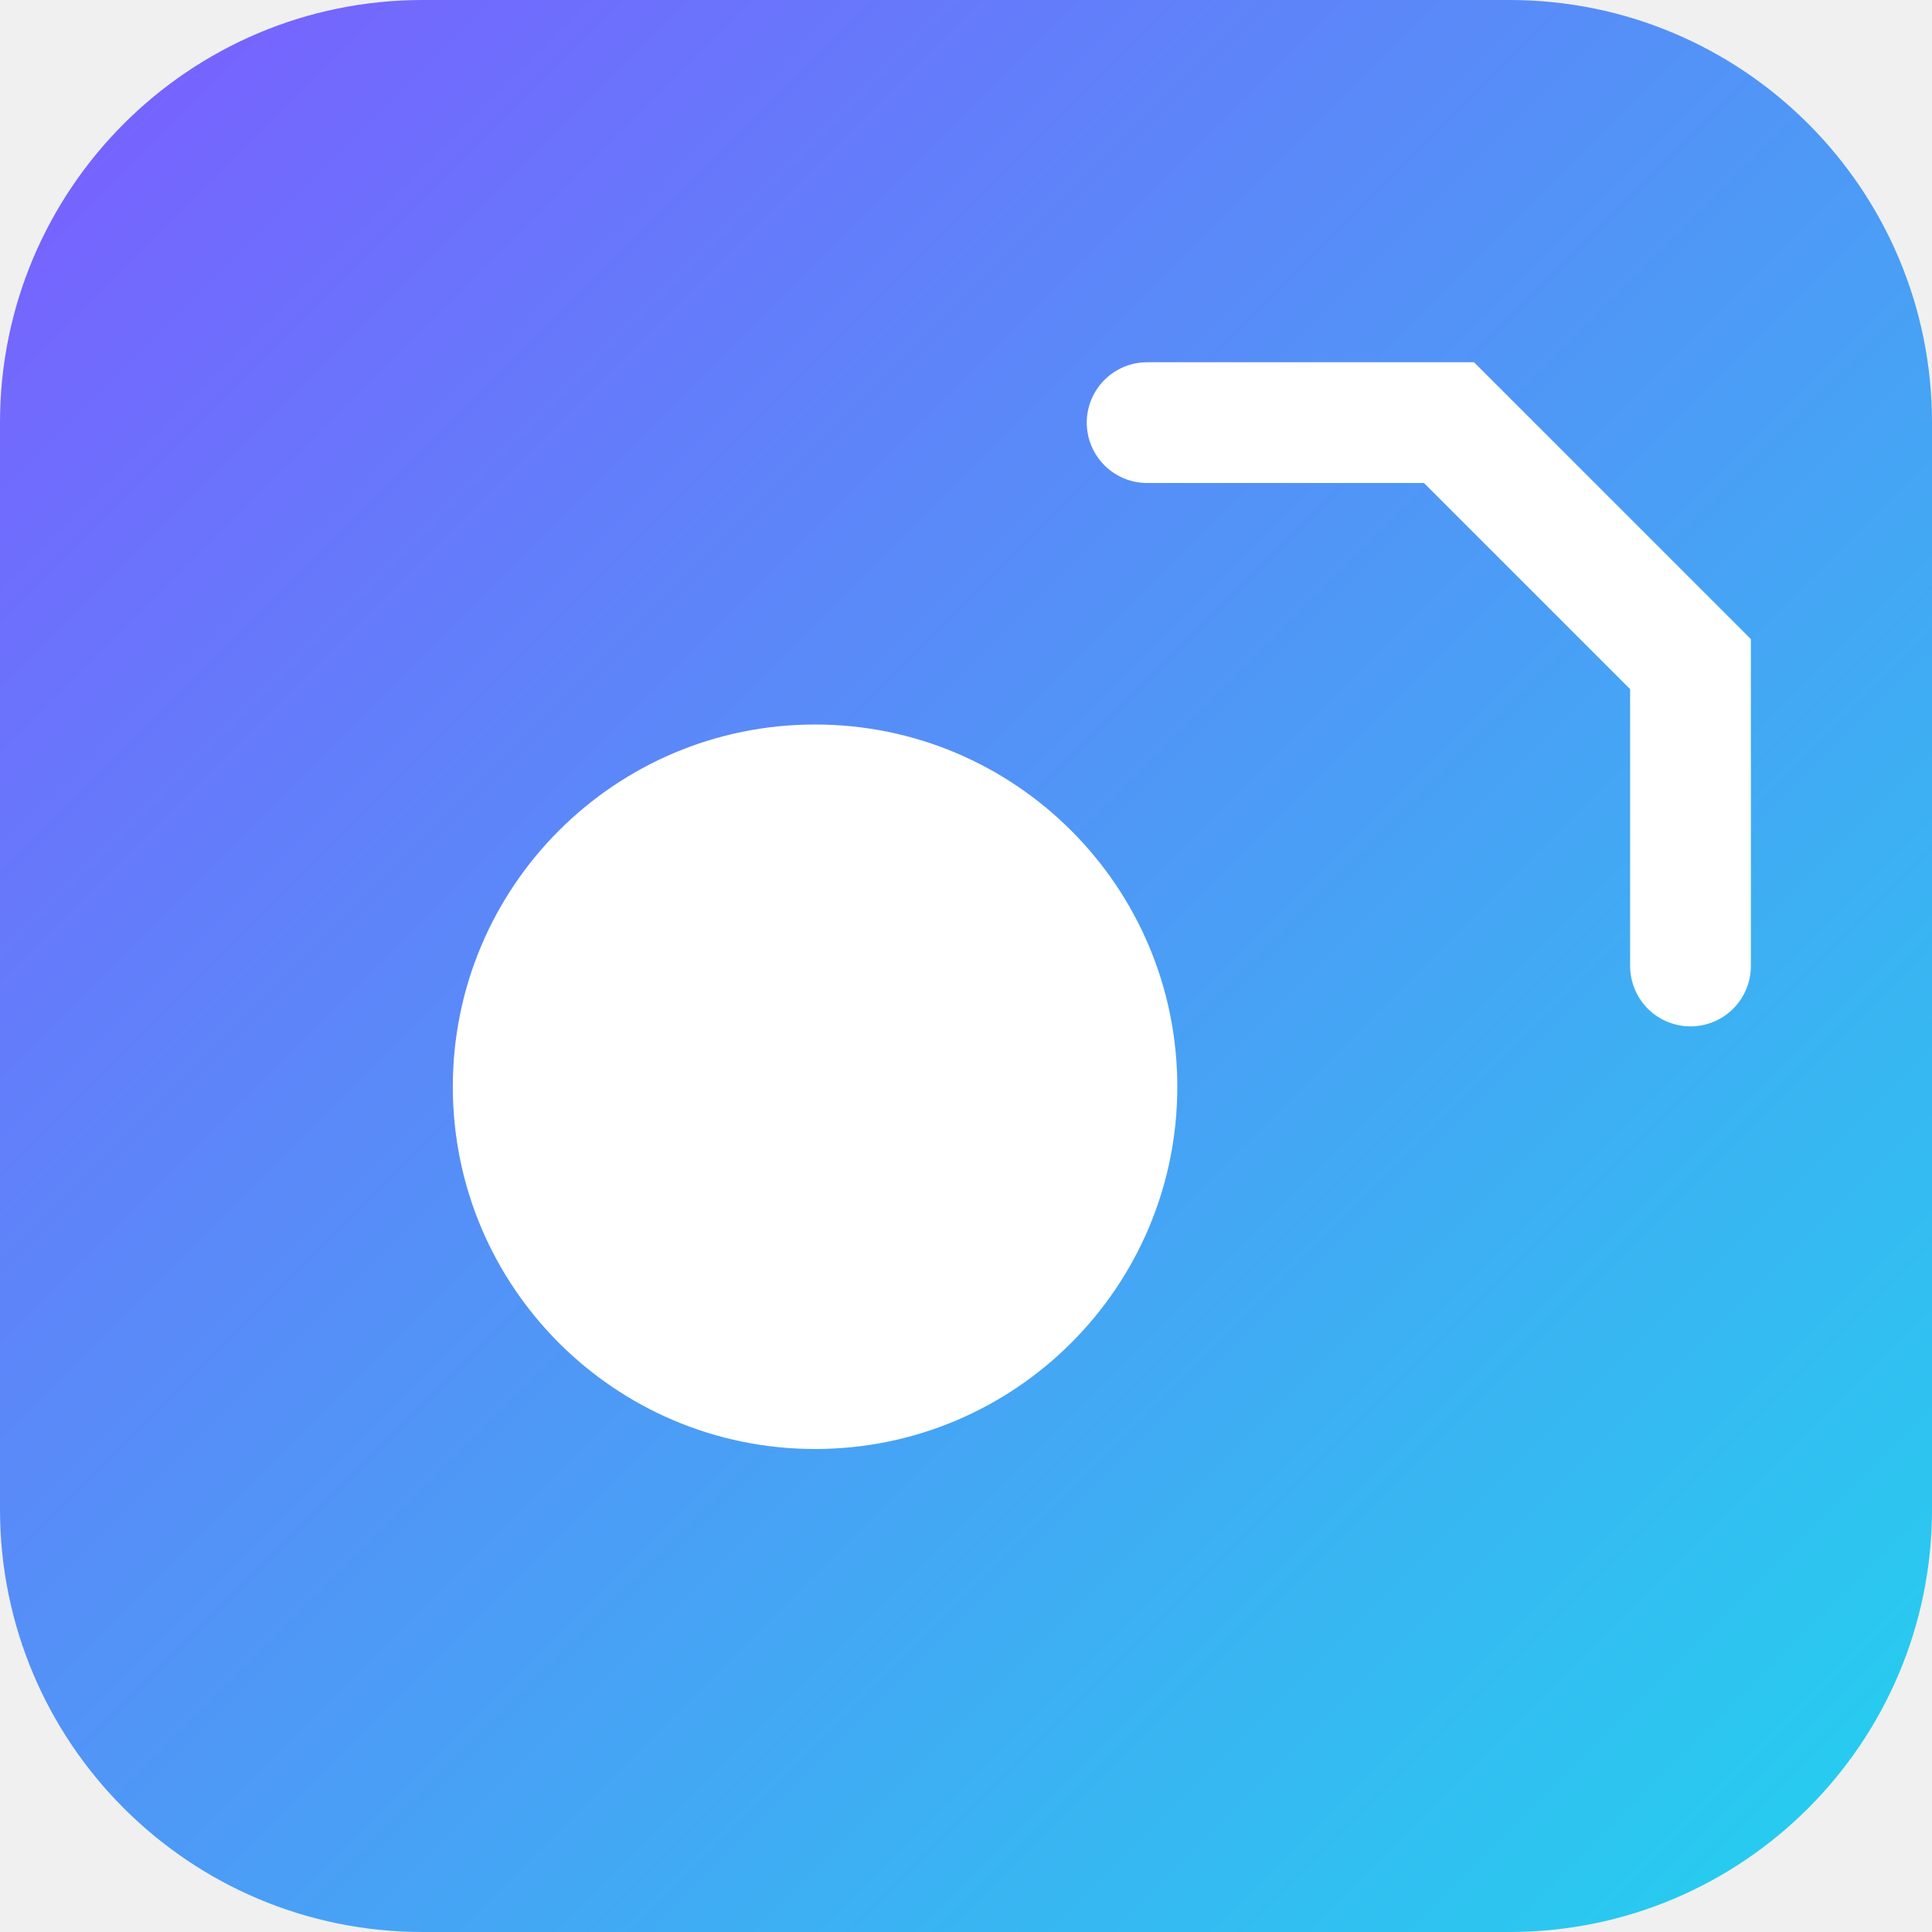
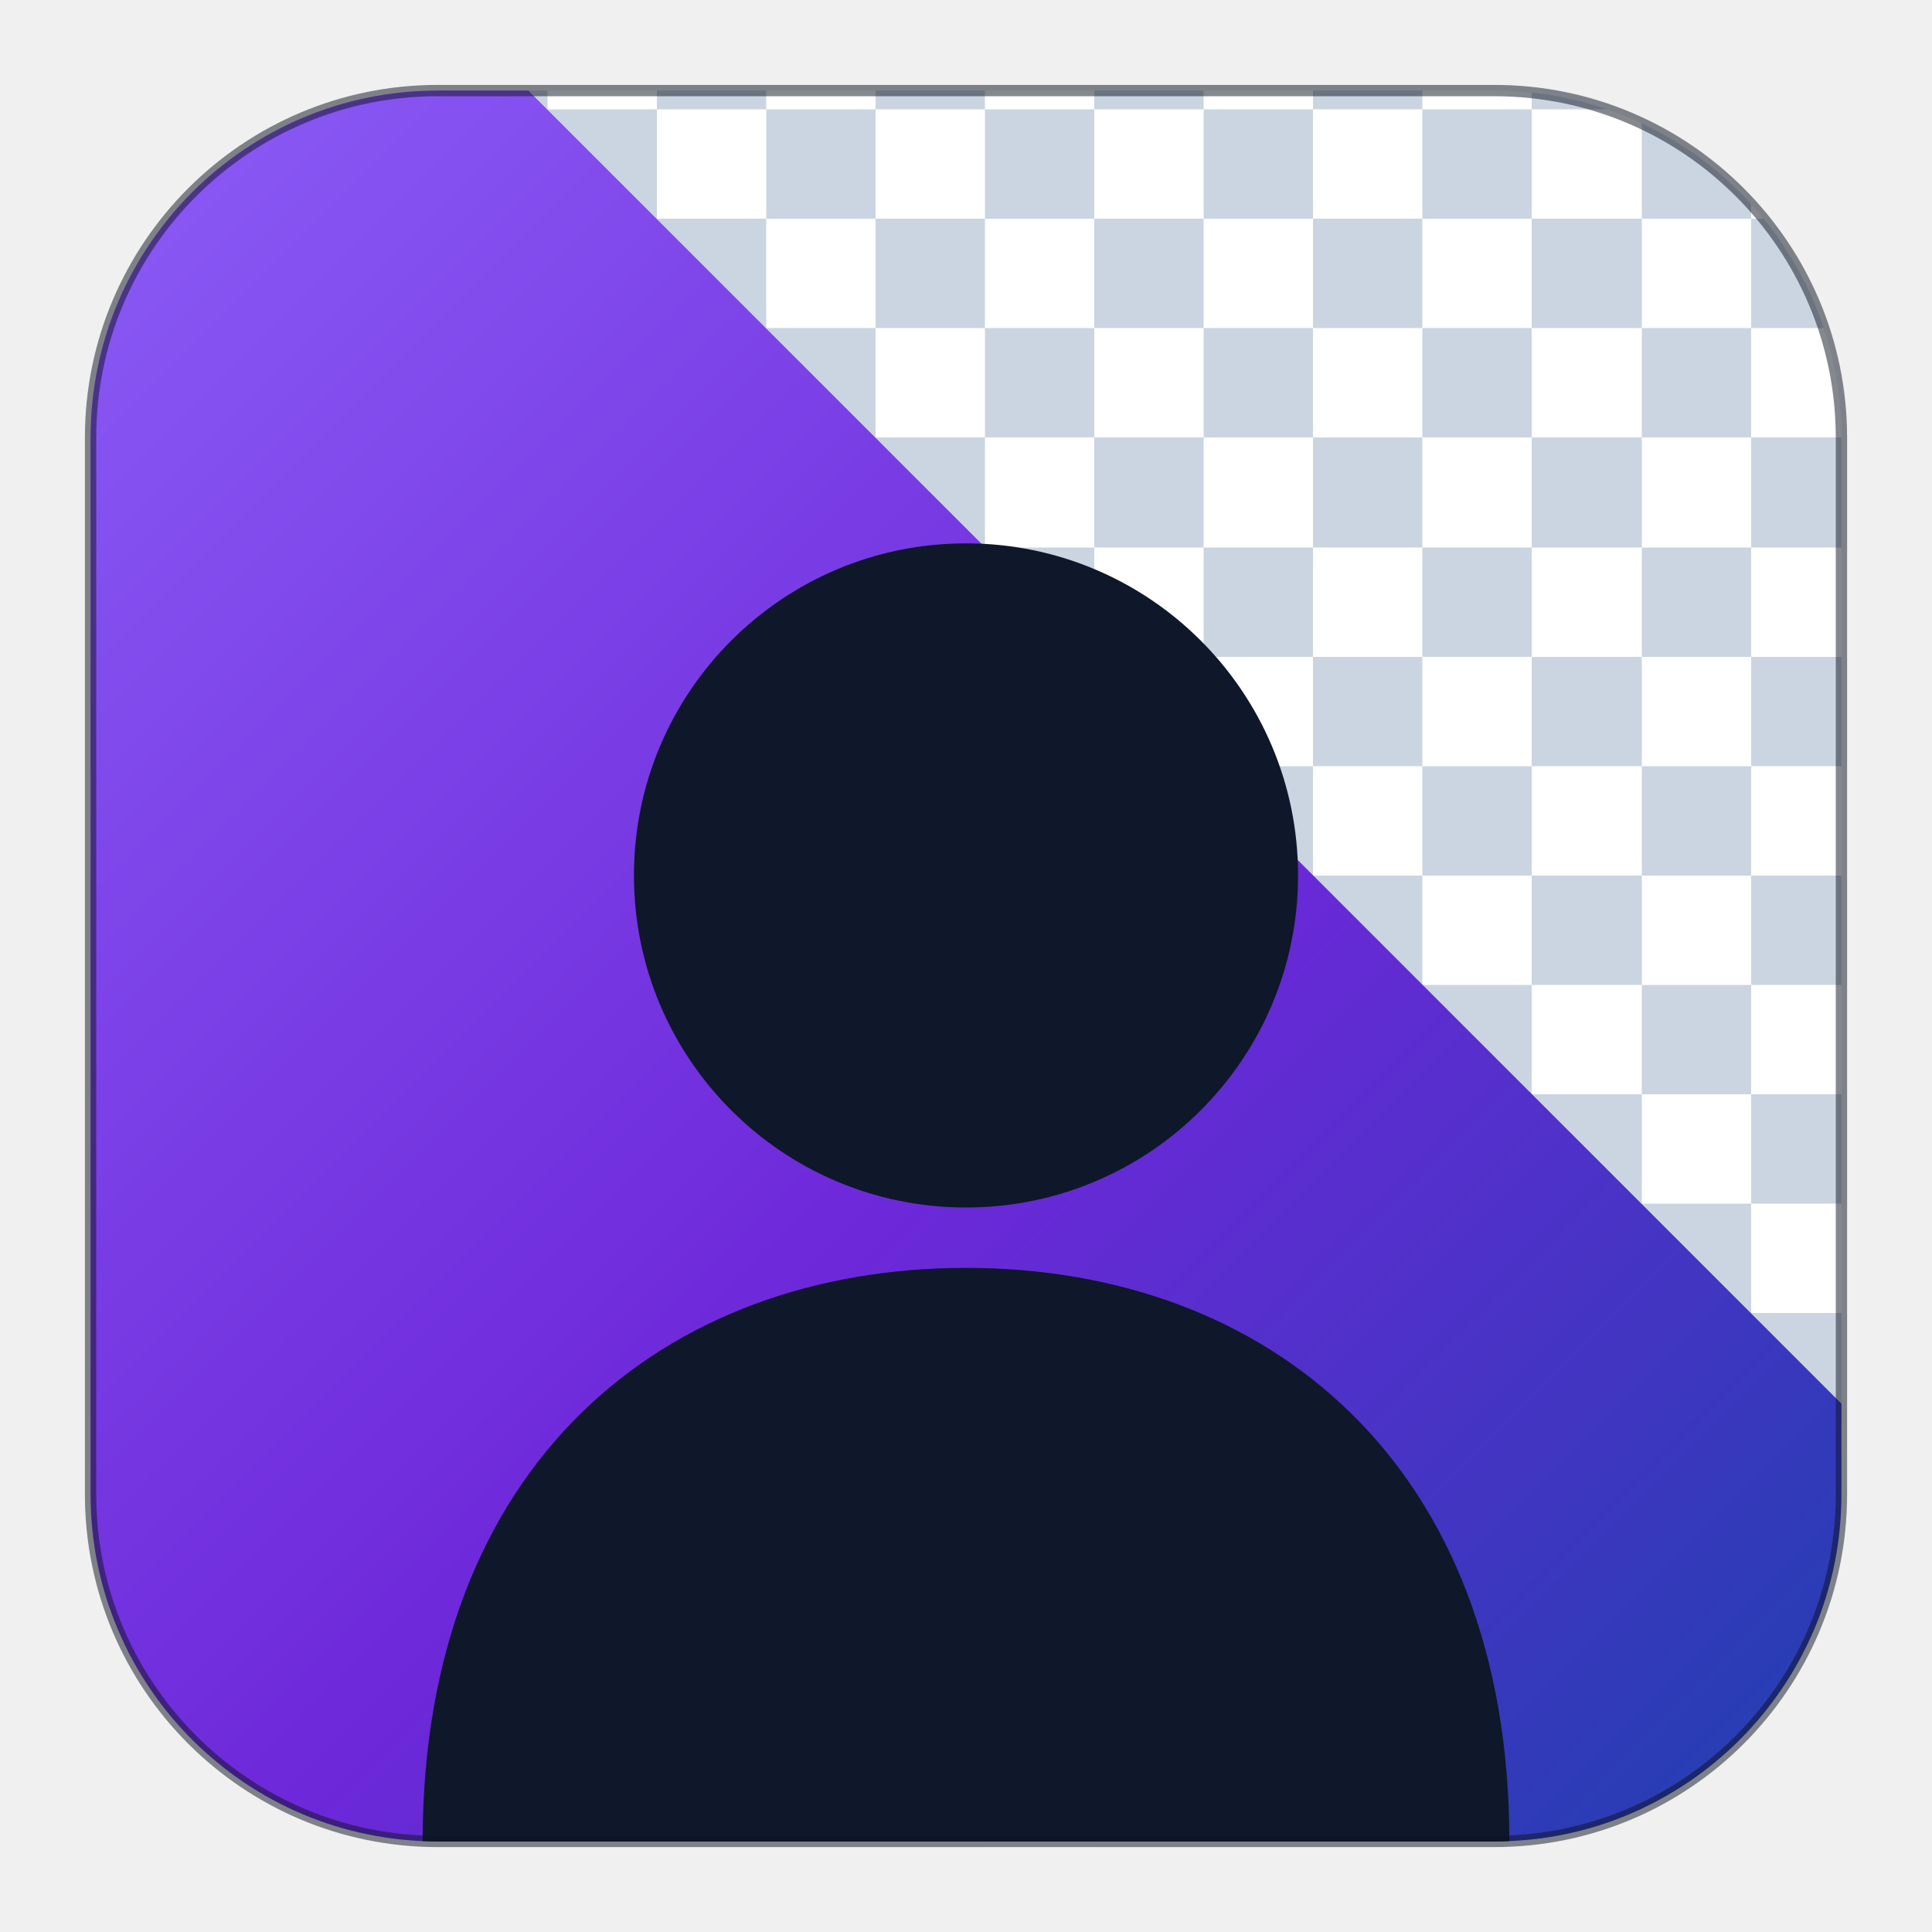
- <svg xmlns="http://www.w3.org/2000/svg" viewBox="0 0 32 32">
+ <svg xmlns="http://www.w3.org/2000/svg" viewBox="0 0 512 512" width="512" height="512">
  <defs>
-     <linearGradient id="g" x1="0" y1="0" x2="1" y2="1">
-       <stop offset="0%" stop-color="#7c5cff" />
-       <stop offset="100%" stop-color="#22d3ee" />
+     <linearGradient id="dbg-bg" x1="0" y1="0" x2="1" y2="1">
+       <stop offset="0" stop-color="#8B5CF6" />
+       <stop offset="0.55" stop-color="#6D28D9" />
+       <stop offset="1" stop-color="#1E40AF" />
    </linearGradient>
+     <pattern id="dbg-checker" width="58" height="58" patternUnits="userSpaceOnUse">
+       <rect width="58" height="58" fill="#FFFFFF" />
+       <rect width="29" height="29" fill="#CBD5E1" />
+       <rect x="29" y="29" width="29" height="29" fill="#CBD5E1" />
+     </pattern>
+     <clipPath id="dbg-frame">
+       <rect x="24" y="24" width="464" height="464" rx="92" />
+     </clipPath>
  </defs>
-   <rect width="32" height="32" rx="7" fill="url(#g)" />
-   <circle cx="13.5" cy="18" r="6" fill="white" />
-   <path d="M19 7h5l4 4v5" stroke="white" stroke-width="2" fill="none" stroke-linecap="round" />
+   <g clip-path="url(#dbg-frame)">
+     <rect width="512" height="512" fill="url(#dbg-checker)" />
+     <polygon points="24,24 140,24 488,372 488,488 24,488" fill="url(#dbg-bg)" />
+     <g fill="#0F172A">
+       <circle cx="256" cy="232" r="88" />
+       <path d="M 112,488 C 112,388 176,336 256,336 C 336,336 400,388 400,488 Z" />
+     </g>
+   </g>
+   <rect x="24" y="24" width="464" height="464" rx="92" fill="none" stroke="#0B1220" stroke-width="3" opacity="0.5" />
</svg>
